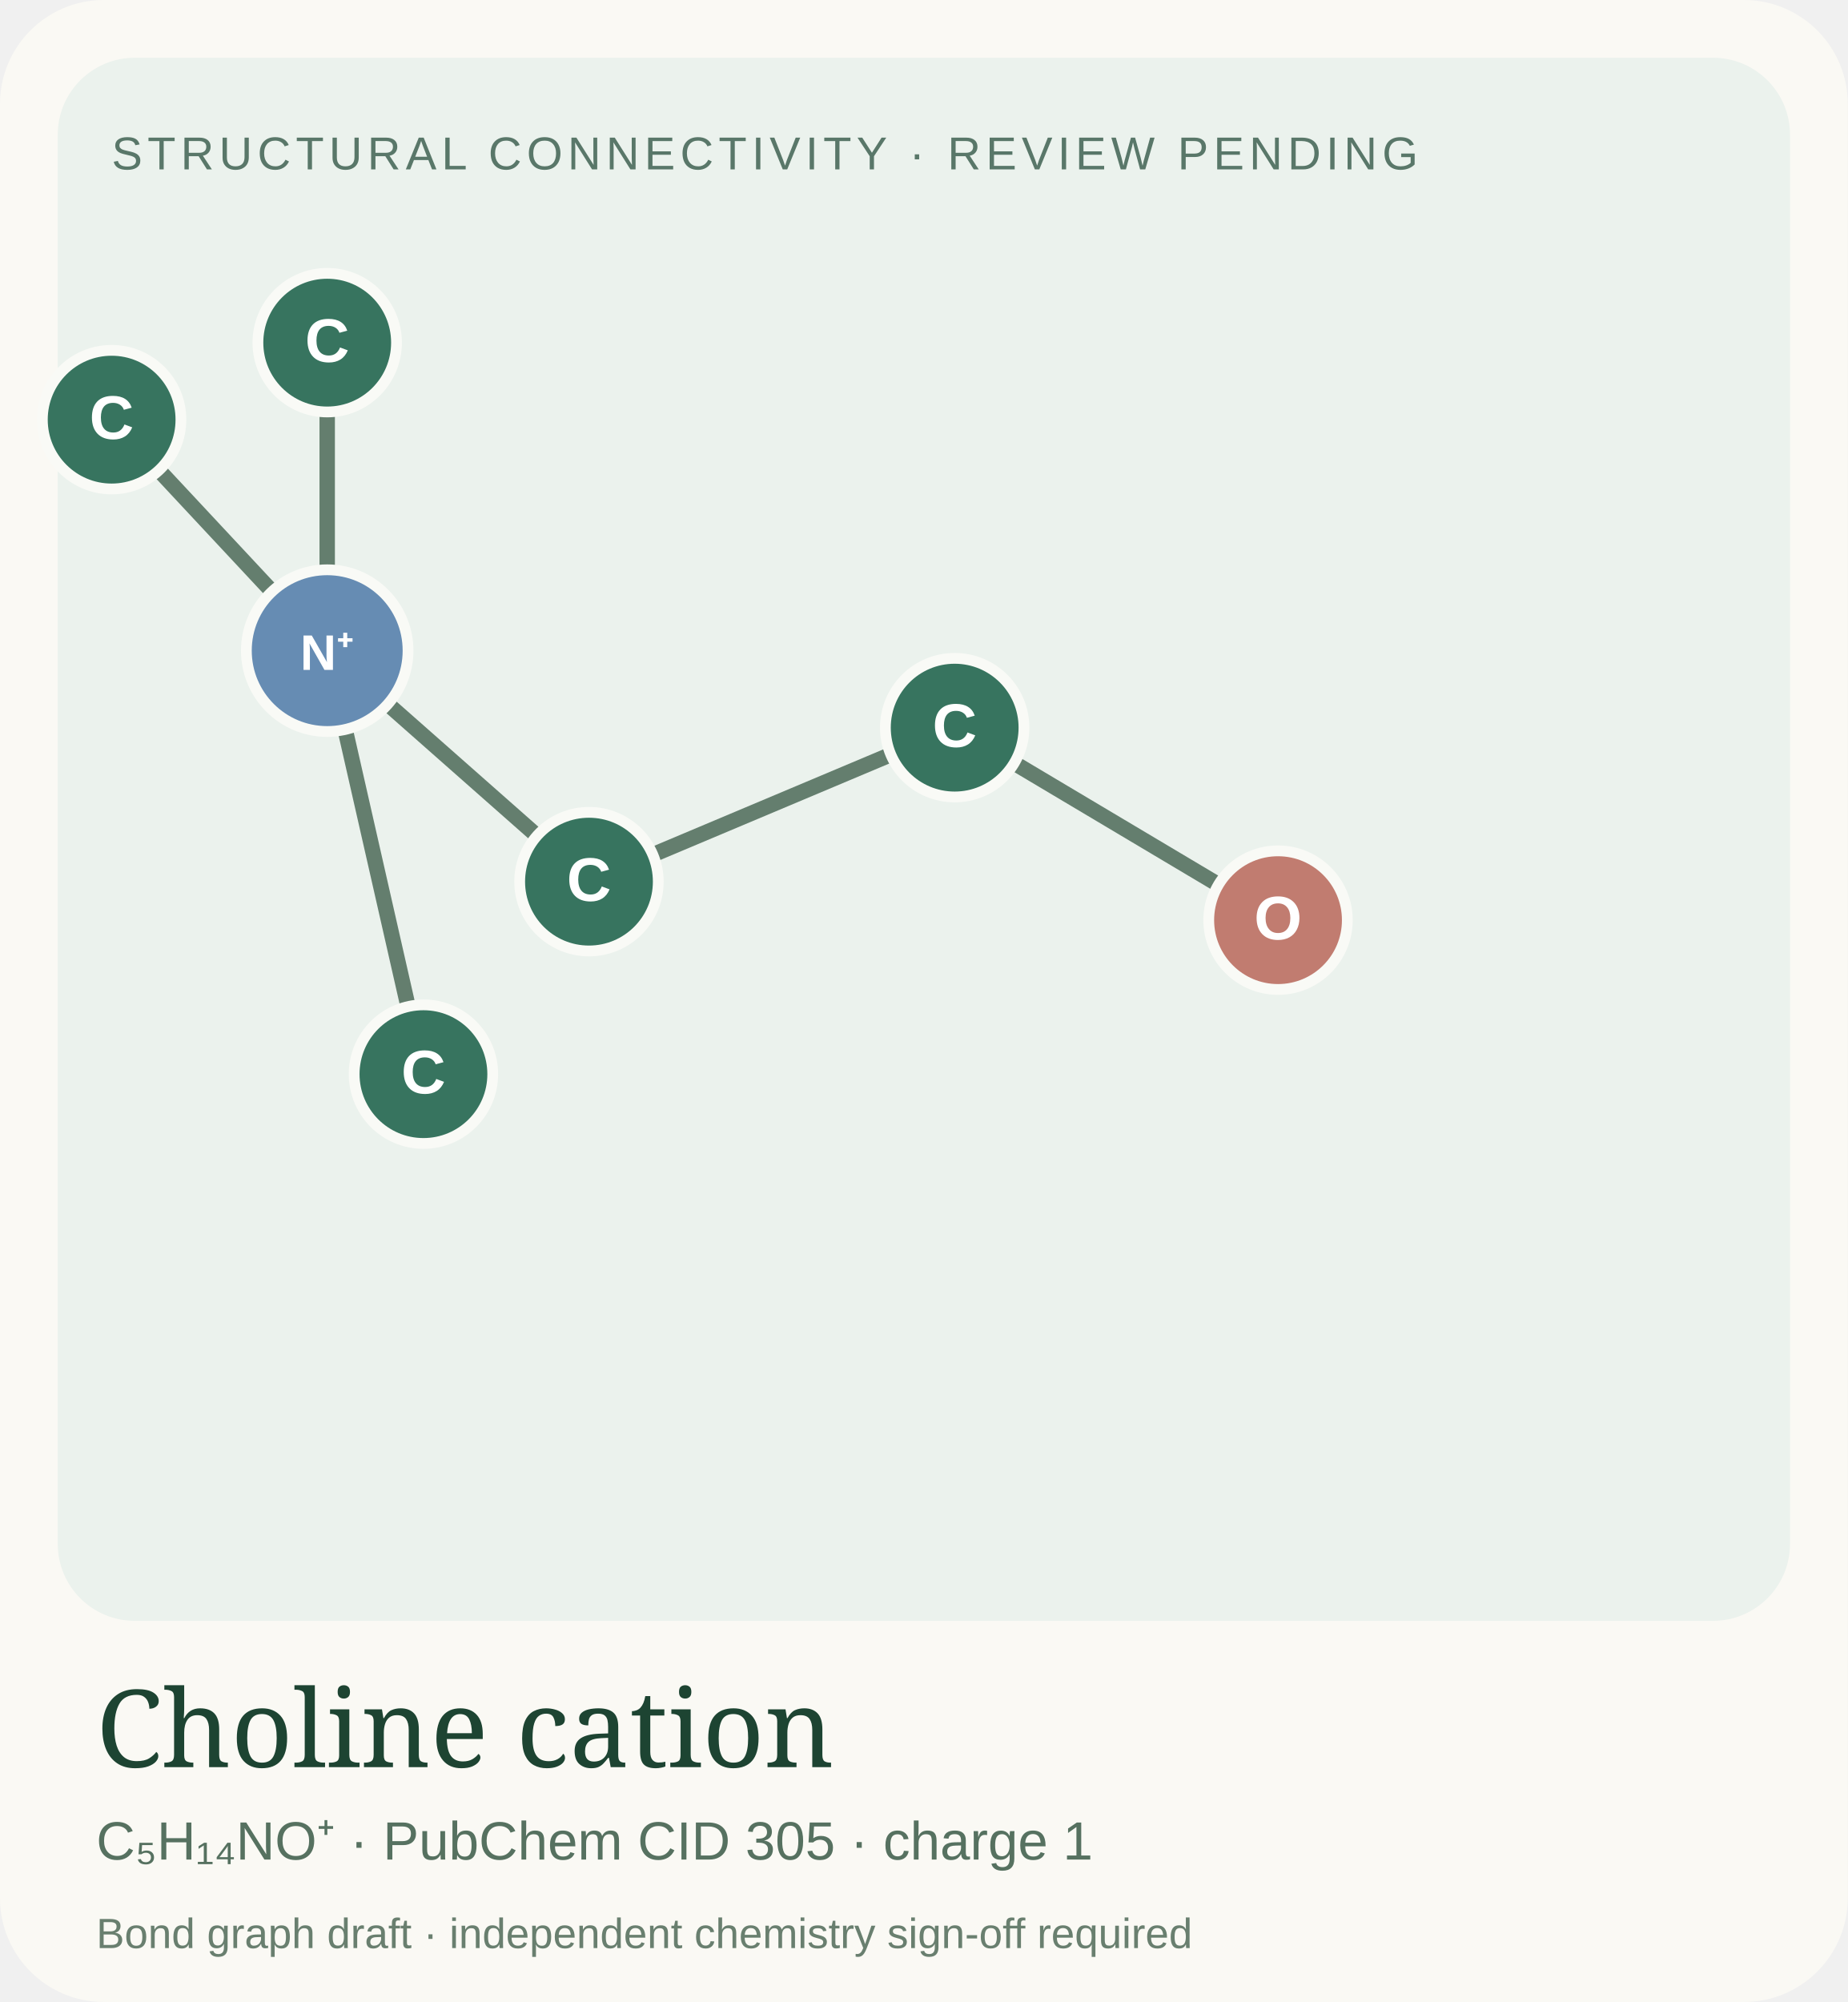
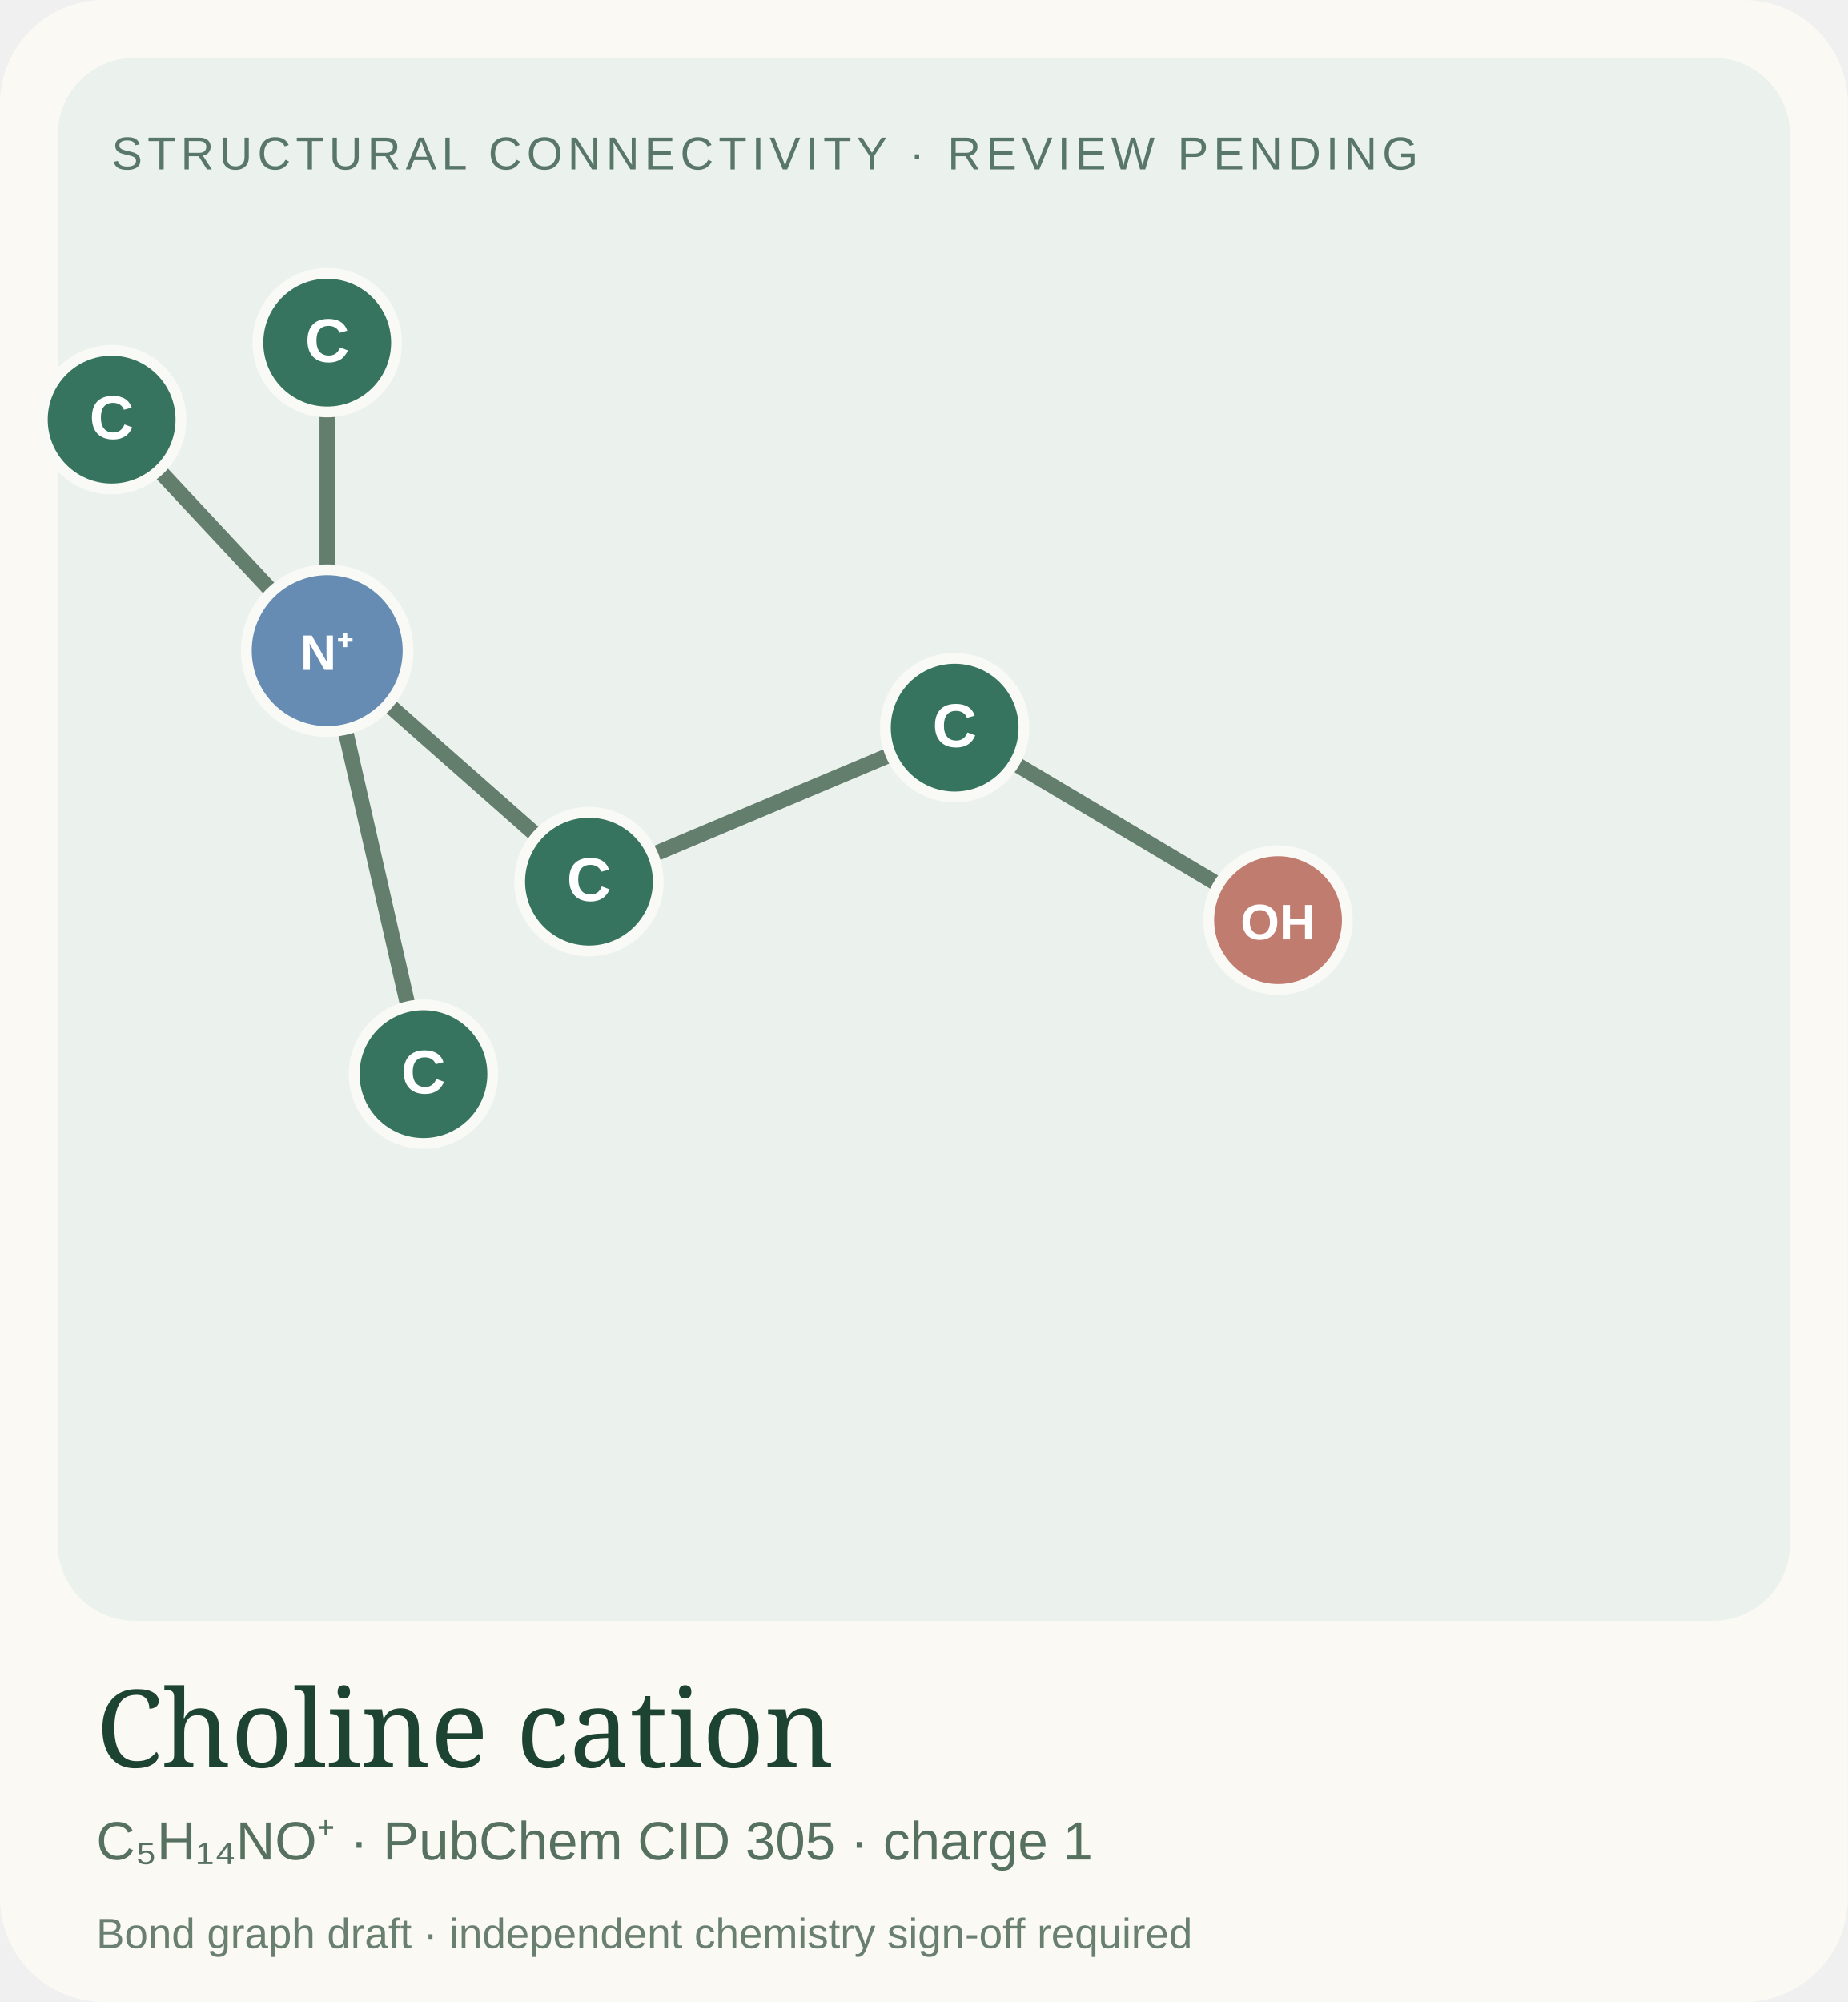
<svg xmlns="http://www.w3.org/2000/svg" viewBox="0 0 480 520" role="img" aria-label="2D atom-and-bond connectivity for Choline cation; PubChem CID 305; molecular formula C₅H₁₄NO⁺; total formal charge 1. Carbon-bound hydrogens implicit where appropriate. Terminal oxygen is a hydroxyl OH.">
  <rect width="480" height="520" rx="27" fill="#FAF9F4" />
  <rect x="15" y="15" width="450" height="406" rx="20" fill="#EBF2ED" />
  <text x="29" y="44" font-family="Arial" font-size="12" letter-spacing="1.3" fill="#597769">STRUCTURAL CONNECTIVITY · REVIEW PENDING</text>
  <g transform="translate(0 64)">
    <path d="M153 165L248 125" stroke="#647E6E" stroke-width="4" stroke-linecap="round" />
    <path d="M248 125L332 175" stroke="#647E6E" stroke-width="4" stroke-linecap="round" />
    <path d="M153 165L85 105" stroke="#647E6E" stroke-width="4" stroke-linecap="round" />
    <path d="M85 105L29 45" stroke="#647E6E" stroke-width="4" stroke-linecap="round" />
    <path d="M85 105L85 25" stroke="#647E6E" stroke-width="4" stroke-linecap="round" />
    <path d="M85 105L110 215" stroke="#647E6E" stroke-width="4" stroke-linecap="round" />
    <circle cx="153" cy="165" r="18" fill="#37745F" stroke="#F9FAF6" stroke-width="2.8" />
    <text x="153" y="170" text-anchor="middle" fill="#FFFFFF" font-family="Arial" font-size="16" font-weight="bold">C</text>
    <circle cx="248" cy="125" r="18" fill="#37745F" stroke="#F9FAF6" stroke-width="2.8" />
    <text x="248" y="130" text-anchor="middle" fill="#FFFFFF" font-family="Arial" font-size="16" font-weight="bold">C</text>
    <circle cx="332" cy="175" r="18" fill="#C17C70" stroke="#F9FAF6" stroke-width="2.8" />
-     <text x="332" y="180" text-anchor="middle" fill="#FFFFFF" font-family="Arial" font-size="16" font-weight="bold">O</text>
+     <text x="332" y="180" text-anchor="middle" fill="#FFFFFF" font-family="Arial" font-size="13" font-weight="bold">OH</text>
    <circle cx="85" cy="105" r="21" fill="#668CB3" stroke="#F9FAF6" stroke-width="2.8" />
    <text x="85" y="110" text-anchor="middle" fill="#FFFFFF" font-family="Arial" font-size="13" font-weight="bold">N⁺</text>
    <circle cx="29" cy="45" r="18" fill="#37745F" stroke="#F9FAF6" stroke-width="2.8" />
    <text x="29" y="50" text-anchor="middle" fill="#FFFFFF" font-family="Arial" font-size="16" font-weight="bold">C</text>
    <circle cx="85" cy="25" r="18" fill="#37745F" stroke="#F9FAF6" stroke-width="2.8" />
    <text x="85" y="30" text-anchor="middle" fill="#FFFFFF" font-family="Arial" font-size="16" font-weight="bold">C</text>
    <circle cx="110" cy="215" r="18" fill="#37745F" stroke="#F9FAF6" stroke-width="2.8" />
    <text x="110" y="220" text-anchor="middle" fill="#FFFFFF" font-family="Arial" font-size="16" font-weight="bold">C</text>
  </g>
  <text x="25" y="459" font-family="Georgia" font-size="28" fill="#1D4432">Choline cation</text>
  <text x="25" y="483" font-family="Arial" font-size="14" fill="#567160">C₅H₁₄NO⁺ · PubChem CID 305 · charge 1</text>
  <text x="25" y="506" font-family="Arial" font-size="11" fill="#697F6F">Bond graph draft · independent chemistry sign-off required</text>
</svg>
